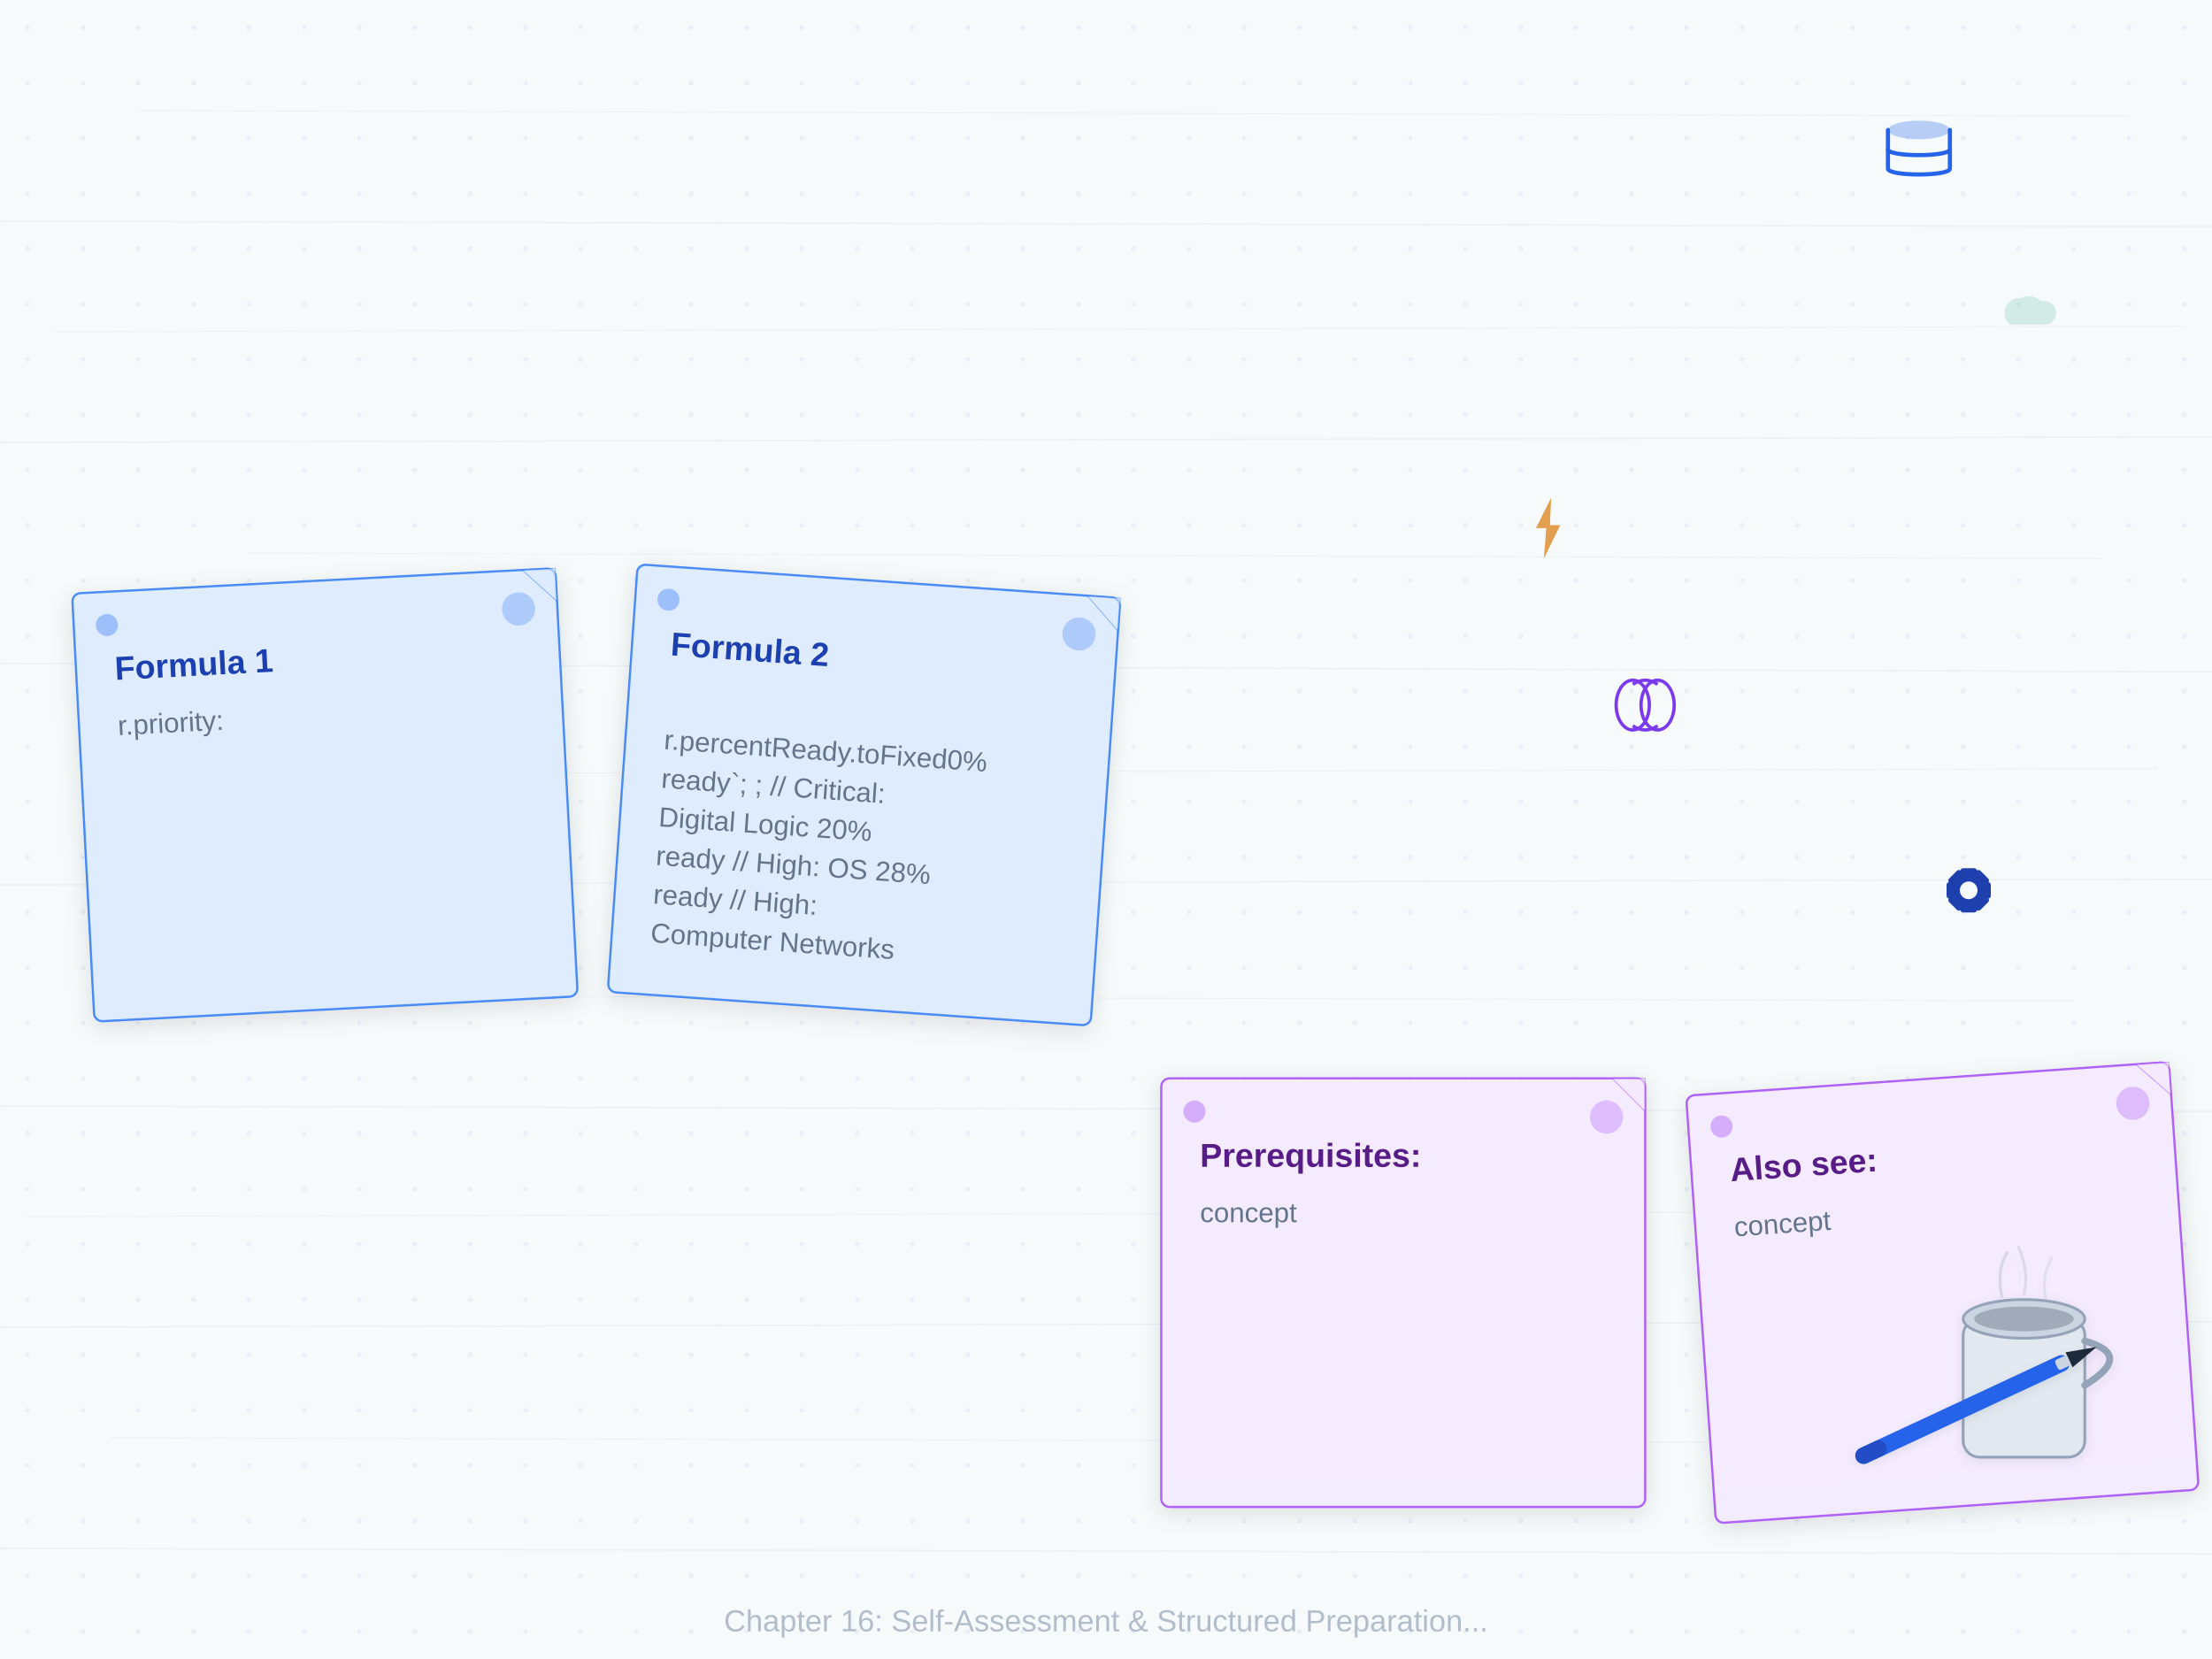
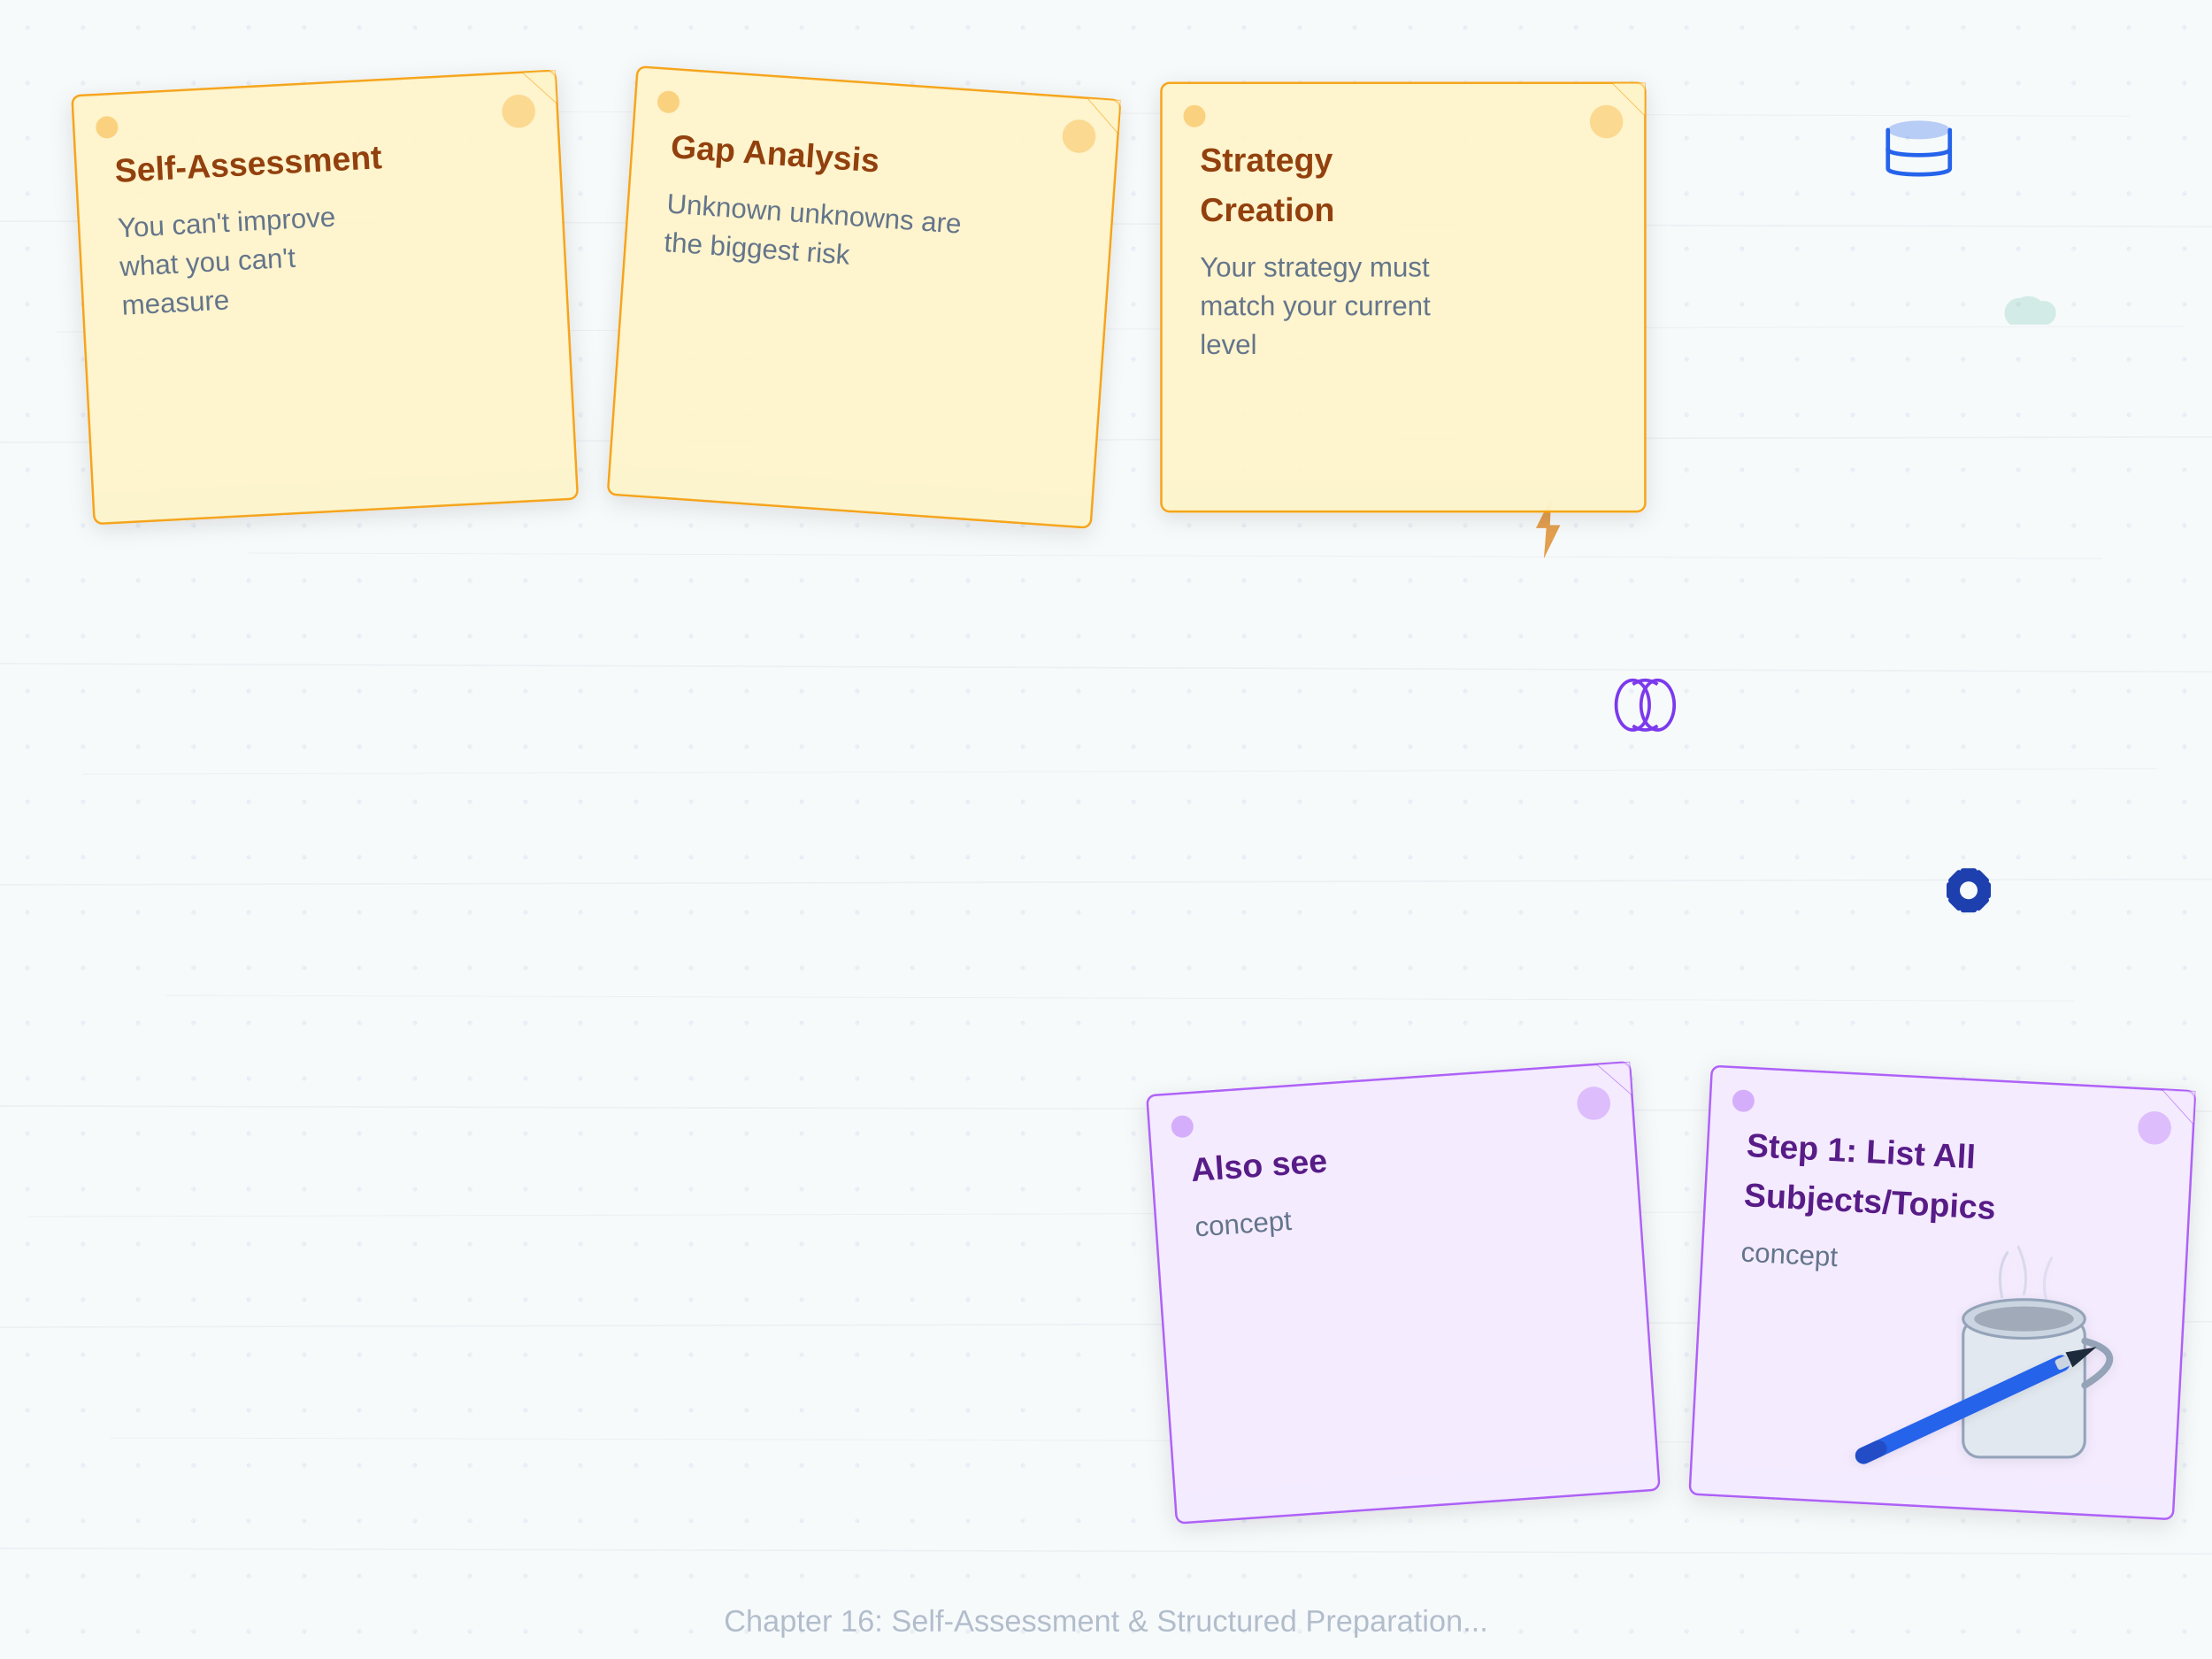
<svg xmlns="http://www.w3.org/2000/svg" width="800" height="600" viewBox="0 0 800 600">
  <defs>
    <linearGradient id="gBlue" x1="0" y1="0" x2="1" y2="1">
      <stop offset="0%" stop-color="#2563eb" />
      <stop offset="100%" stop-color="#60a5fa" />
    </linearGradient>
    <linearGradient id="gGreen" x1="0" y1="0" x2="1" y2="1">
      <stop offset="0%" stop-color="#059669" />
      <stop offset="100%" stop-color="#34d399" />
    </linearGradient>
    <linearGradient id="gOrange" x1="0" y1="0" x2="1" y2="1">
      <stop offset="0%" stop-color="#d97706" />
      <stop offset="100%" stop-color="#fbbf24" />
    </linearGradient>
    <linearGradient id="gPurple" x1="0" y1="0" x2="1" y2="1">
      <stop offset="0%" stop-color="#7c3aed" />
      <stop offset="100%" stop-color="#a78bfa" />
    </linearGradient>
    <linearGradient id="gBg" x1="0" y1="0" x2="0" y2="1">
      <stop offset="0%" stop-color="#ffffff" />
      <stop offset="100%" stop-color="#f8fafc" />
    </linearGradient>
    <filter id="shadowSm" x="-5%" y="-5%" width="115%" height="115%">
      <feDropShadow dx="0" dy="1" stdDeviation="2" flood-opacity="0.08" />
    </filter>
    <filter id="shadowMd" x="-8%" y="-8%" width="120%" height="120%">
      <feDropShadow dx="0" dy="2" stdDeviation="4" flood-opacity="0.12" />
    </filter>
    <filter id="shadowLg" x="-10%" y="-10%" width="125%" height="125%">
      <feDropShadow dx="0" dy="4" stdDeviation="8" flood-opacity="0.15" />
    </filter>
    <marker id="arrowBlue" viewBox="0 0 10 10" refX="8" refY="5" markerWidth="6" markerHeight="6" orient="auto">
      <path d="M0,0 L10,5 L0,10 Z" fill="#2563eb" />
    </marker>
    <marker id="arrowGray" viewBox="0 0 10 10" refX="8" refY="5" markerWidth="6" markerHeight="6" orient="auto">
      <path d="M0,0 L10,5 L0,10 Z" fill="#94a3b8" />
    </marker>
    <pattern id="dotGrid" width="20" height="20" patternUnits="userSpaceOnUse">
      <circle cx="10" cy="10" r="0.8" fill="#e2e8f0" />
    </pattern>
    <pattern id="lineGrid" width="30" height="30" patternUnits="userSpaceOnUse">
      <path d="M 30 0 L 0 0 0 30" fill="none" stroke="#f1f5f9" stroke-width="0.5" />
    </pattern>
  </defs>
  <rect width="800" height="600" fill="#f8fafc" />
  <rect width="800" height="600" fill="url(#dotGrid)" />
  <rect x="0" y="0" width="800" height="600" fill="#f1f5f9" opacity="0.15" />
  <g opacity="0.12" stroke="#94a3b8" stroke-width="0.5" stroke-linecap="round">
    <line x1="0" y1="80" x2="800" y2="82" />
    <line x1="0" y1="160" x2="800" y2="158" />
    <line x1="0" y1="240" x2="800" y2="243" />
    <line x1="0" y1="320" x2="800" y2="318" />
    <line x1="0" y1="400" x2="800" y2="402" />
    <line x1="0" y1="480" x2="800" y2="478" />
    <line x1="0" y1="560" x2="800" y2="562" />
  </g>
  <g opacity="0.08" stroke="#64748b" stroke-width="0.3" stroke-linecap="round">
    <line x1="50" y1="40" x2="770" y2="42" />
    <line x1="20" y1="120" x2="790" y2="118" />
    <line x1="90" y1="200" x2="760" y2="202" />
    <line x1="30" y1="280" x2="780" y2="278" />
    <line x1="60" y1="360" x2="750" y2="362" />
    <line x1="10" y1="440" x2="770" y2="438" />
    <line x1="40" y1="520" x2="790" y2="522" />
  </g>
  <g transform="translate(680,40)">
    <ellipse cx="14" cy="7" rx="11.2" ry="3.36" fill="#2563eb" opacity="0.3" />
    <path d="M2.8,7 L2.8,21 C2.8,23.8 25.2,23.8 25.2,21 L25.2,7" fill="none" stroke="#2563eb" stroke-width="1.5" stroke-linecap="round" />
    <path d="M2.8,14 C2.8,16.8 25.2,16.8 25.2,14" fill="none" stroke="#2563eb" stroke-width="1.5" stroke-linecap="round" />
  </g>
  <g transform="translate(720,100)">
    <path d="M7.2,16.8 A4.8,4.8 0 0,1 10.8,8.4 A6,6 0 0,1 18,9.6 A3.6,3.6 0 0,1 20.4,16.8 Z" fill="#059669" opacity="0.15" stroke="#059669" stroke-width="1.2" />
  </g>
  <g transform="translate(580,240)">
    <ellipse cx="10.5" cy="15" rx="6" ry="9" fill="none" stroke="#7c3aed" stroke-width="1.2" />
    <ellipse cx="19.5" cy="15" rx="6" ry="9" fill="none" stroke="#7c3aed" stroke-width="1.2" />
    <path d="M10.5,7.5 Q15,4.5 19.5,7.5" fill="none" stroke="#7c3aed" stroke-width="1.2" />
    <path d="M10.5,22.5 Q15,25.5 19.5,22.5" fill="none" stroke="#7c3aed" stroke-width="1.2" />
  </g>
  <polygon points="561,180 555.5,191 559.24,191 558.36,202 564.3,189.9 560.56,189.9" fill="#d97706" opacity="0.7" />
  <g transform="translate(712,322)">
    <circle cx="0" cy="0" r="4.2" fill="none" stroke="#1e40af" stroke-width="2" />
    <rect x="4" y="-3" width="4" height="6" rx="1" fill="#1e40af" transform="rotate(0 6 0)" />
    <rect x="2.243" y="1.243" width="4" height="6" rx="1" fill="#1e40af" transform="rotate(45 4.242641 4.242641)" />
    <rect x="-2" y="3" width="4" height="6" rx="1" fill="#1e40af" transform="rotate(90 3.6739403974420594e-16 6)" />
    <rect x="-6.243" y="1.243" width="4" height="6" rx="1" fill="#1e40af" transform="rotate(135 -4.242641 4.242641)" />
    <rect x="-8" y="-3" width="4" height="6" rx="1" fill="#1e40af" transform="rotate(180 -6 7.347880794884119e-16)" />
    <rect x="-6.243" y="-7.243" width="4" height="6" rx="1" fill="#1e40af" transform="rotate(225 -4.242641 -4.242641)" />
    <rect x="-2" y="-9" width="4" height="6" rx="1" fill="#1e40af" transform="rotate(270 -1.102182119232618e-15 -6)" />
    <rect x="2.243" y="-7.243" width="4" height="6" rx="1" fill="#1e40af" transform="rotate(315 4.242641 -4.242641)" />
  </g>
-   <g transform="rotate(-3 117.5 287.5)" filter="url(#shadowMd)">
-     <rect x="30" y="210" width="175" height="155" rx="3" fill="#DBEAFE" stroke="#3b82f6" stroke-width="0.8" opacity="0.96" />
-     <rect x="30" y="210" width="175" height="155" rx="3" fill="url(#gBg)" opacity="0.08" />
-     <path d="M193,210 L205,222 L205,210 Z" fill="#DBEAFE" stroke="#3b82f6" stroke-width="0.3" opacity="0.6" />
-     <circle cx="42" cy="222" r="4" fill="#3b82f6" opacity="0.4" />
-     <circle cx="191" cy="224" r="6" fill="#3b82f6" opacity="0.3" />
-     <text x="44" y="242" font-size="12" font-weight="bold" fill="#1e40af" font-family="Arial, sans-serif">Formula 1</text>
-     <text x="44" y="262" font-size="10" fill="#64748b" font-family="Arial, sans-serif">r.priority:</text>
+   <g transform="rotate(-3 117.5 107.5)" filter="url(#shadowMd)">
+     <rect x="30" y="30" width="175" height="155" rx="3" fill="#FEF3C7" stroke="#f59e0b" stroke-width="0.8" opacity="0.96" />
+     <rect x="30" y="30" width="175" height="155" rx="3" fill="url(#gBg)" opacity="0.08" />
+     <path d="M193,30 L205,42 L205,30 Z" fill="#FEF3C7" stroke="#f59e0b" stroke-width="0.3" opacity="0.6" />
+     <circle cx="42" cy="42" r="4" fill="#f59e0b" opacity="0.4" />
+     <circle cx="191" cy="44" r="6" fill="#f59e0b" opacity="0.3" />
+     <text x="44" y="62" font-size="12" font-weight="bold" fill="#92400e" font-family="Arial, sans-serif">Self-Assessment</text>
+     <text x="44" y="82" font-size="10" fill="#64748b" font-family="Arial, sans-serif">You can't improve</text>
+     <text x="44" y="96" font-size="10" fill="#64748b" font-family="Arial, sans-serif">what you can't</text>
+     <text x="44" y="110" font-size="10" fill="#64748b" font-family="Arial, sans-serif">measure</text>
  </g>
-   <g transform="rotate(4 312.5 287.5)" filter="url(#shadowMd)">
-     <rect x="225" y="210" width="175" height="155" rx="3" fill="#DBEAFE" stroke="#3b82f6" stroke-width="0.8" opacity="0.96" />
-     <rect x="225" y="210" width="175" height="155" rx="3" fill="url(#gBg)" opacity="0.08" />
-     <path d="M388,210 L400,222 L400,210 Z" fill="#DBEAFE" stroke="#3b82f6" stroke-width="0.3" opacity="0.6" />
-     <circle cx="237" cy="222" r="4" fill="#3b82f6" opacity="0.4" />
-     <circle cx="386" cy="224" r="6" fill="#3b82f6" opacity="0.3" />
-     <text x="239" y="242" font-size="12" font-weight="bold" fill="#1e40af" font-family="Arial, sans-serif">Formula 2</text>
-     <text x="239" y="262" font-size="10" fill="#64748b" font-family="Arial, sans-serif" />
-     <text x="239" y="276" font-size="10" fill="#64748b" font-family="Arial, sans-serif">r.percentReady.toFixed0%</text>
-     <text x="239" y="290" font-size="10" fill="#64748b" font-family="Arial, sans-serif">ready`; ; // Critical:</text>
-     <text x="239" y="304" font-size="10" fill="#64748b" font-family="Arial, sans-serif">Digital Logic 20%</text>
-     <text x="239" y="318" font-size="10" fill="#64748b" font-family="Arial, sans-serif">ready // High: OS 28%</text>
-     <text x="239" y="332" font-size="10" fill="#64748b" font-family="Arial, sans-serif">ready // High:</text>
-     <text x="239" y="346" font-size="10" fill="#64748b" font-family="Arial, sans-serif">Computer Networks</text>
+   <g transform="rotate(4 312.5 107.5)" filter="url(#shadowMd)">
+     <rect x="225" y="30" width="175" height="155" rx="3" fill="#FEF3C7" stroke="#f59e0b" stroke-width="0.8" opacity="0.96" />
+     <rect x="225" y="30" width="175" height="155" rx="3" fill="url(#gBg)" opacity="0.08" />
+     <path d="M388,30 L400,42 L400,30 Z" fill="#FEF3C7" stroke="#f59e0b" stroke-width="0.3" opacity="0.6" />
+     <circle cx="237" cy="42" r="4" fill="#f59e0b" opacity="0.4" />
+     <circle cx="386" cy="44" r="6" fill="#f59e0b" opacity="0.3" />
+     <text x="239" y="62" font-size="12" font-weight="bold" fill="#92400e" font-family="Arial, sans-serif">Gap Analysis</text>
+     <text x="239" y="82" font-size="10" fill="#64748b" font-family="Arial, sans-serif">Unknown unknowns are</text>
+     <text x="239" y="96" font-size="10" fill="#64748b" font-family="Arial, sans-serif">the biggest risk</text>
  </g>
-   <g transform="rotate(0 507.5 467.5)" filter="url(#shadowMd)">
+   <g transform="rotate(0 507.5 107.5)" filter="url(#shadowMd)">
+     <rect x="420" y="30" width="175" height="155" rx="3" fill="#FEF3C7" stroke="#f59e0b" stroke-width="0.8" opacity="0.96" />
+     <rect x="420" y="30" width="175" height="155" rx="3" fill="url(#gBg)" opacity="0.08" />
+     <path d="M583,30 L595,42 L595,30 Z" fill="#FEF3C7" stroke="#f59e0b" stroke-width="0.3" opacity="0.6" />
+     <circle cx="432" cy="42" r="4" fill="#f59e0b" opacity="0.4" />
+     <circle cx="581" cy="44" r="6" fill="#f59e0b" opacity="0.3" />
+     <text x="434" y="62" font-size="12" font-weight="bold" fill="#92400e" font-family="Arial, sans-serif">Strategy</text>
+     <text x="434" y="80" font-size="12" font-weight="bold" fill="#92400e" font-family="Arial, sans-serif">Creation</text>
+     <text x="434" y="100" font-size="10" fill="#64748b" font-family="Arial, sans-serif">Your strategy must</text>
+     <text x="434" y="114" font-size="10" fill="#64748b" font-family="Arial, sans-serif">match your current</text>
+     <text x="434" y="128" font-size="10" fill="#64748b" font-family="Arial, sans-serif">level</text>
+   </g>
+   <g transform="rotate(-4 507.5 467.5)" filter="url(#shadowMd)">
    <rect x="420" y="390" width="175" height="155" rx="3" fill="#F3E8FF" stroke="#a855f7" stroke-width="0.8" opacity="0.96" />
    <rect x="420" y="390" width="175" height="155" rx="3" fill="url(#gBg)" opacity="0.08" />
    <path d="M583,390 L595,402 L595,390 Z" fill="#F3E8FF" stroke="#a855f7" stroke-width="0.3" opacity="0.6" />
    <circle cx="432" cy="402" r="4" fill="#a855f7" opacity="0.4" />
    <circle cx="581" cy="404" r="6" fill="#a855f7" opacity="0.3" />
-     <text x="434" y="422" font-size="12" font-weight="bold" fill="#581c87" font-family="Arial, sans-serif">Prerequisites:</text>
+     <text x="434" y="422" font-size="12" font-weight="bold" fill="#581c87" font-family="Arial, sans-serif">Also see</text>
    <text x="434" y="442" font-size="10" fill="#64748b" font-family="Arial, sans-serif">concept</text>
  </g>
-   <g transform="rotate(-4 702.5 467.5)" filter="url(#shadowMd)">
+   <g transform="rotate(3 702.5 467.5)" filter="url(#shadowMd)">
    <rect x="615" y="390" width="175" height="155" rx="3" fill="#F3E8FF" stroke="#a855f7" stroke-width="0.8" opacity="0.96" />
    <rect x="615" y="390" width="175" height="155" rx="3" fill="url(#gBg)" opacity="0.08" />
    <path d="M778,390 L790,402 L790,390 Z" fill="#F3E8FF" stroke="#a855f7" stroke-width="0.3" opacity="0.6" />
    <circle cx="627" cy="402" r="4" fill="#a855f7" opacity="0.4" />
    <circle cx="776" cy="404" r="6" fill="#a855f7" opacity="0.3" />
-     <text x="629" y="422" font-size="12" font-weight="bold" fill="#581c87" font-family="Arial, sans-serif">Also see:</text>
-     <text x="629" y="442" font-size="10" fill="#64748b" font-family="Arial, sans-serif">concept</text>
+     <text x="629" y="422" font-size="12" font-weight="bold" fill="#581c87" font-family="Arial, sans-serif">Step 1: List All</text>
+     <text x="629" y="440" font-size="12" font-weight="bold" fill="#581c87" font-family="Arial, sans-serif">Subjects/Topics</text>
+     <text x="629" y="460" font-size="10" fill="#64748b" font-family="Arial, sans-serif">concept</text>
  </g>
  <g transform="translate(710, 465)" filter="url(#shadowSm)">
    <rect x="0" y="12" width="44" height="50" rx="6" fill="#e2e8f0" stroke="#94a3b8" stroke-width="1" />
    <path d="M44,20 Q62,25 44,36" fill="none" stroke="#94a3b8" stroke-width="2.5" stroke-linecap="round" />
    <ellipse cx="22" cy="12" rx="22" ry="7" fill="#cbd5e1" stroke="#94a3b8" stroke-width="1" />
    <ellipse cx="22" cy="12" rx="18" ry="4.5" fill="#1e293b" opacity="0.25" />
    <path d="M14,4 Q12,-6 16,-12" fill="none" stroke="#94a3b8" stroke-width="1" opacity="0.3" stroke-linecap="round" />
    <path d="M22,3 Q24,-5 20,-14" fill="none" stroke="#94a3b8" stroke-width="1" opacity="0.25" stroke-linecap="round" />
    <path d="M30,5 Q28,-3 32,-10" fill="none" stroke="#94a3b8" stroke-width="1" opacity="0.2" stroke-linecap="round" />
  </g>
  <g transform="translate(670, 525) rotate(-25)" filter="url(#shadowSm)">
    <rect x="0" y="0" width="85" height="6" rx="3" fill="#2563eb" />
    <rect x="0" y="0" width="12" height="6" rx="3" fill="#1e40af" opacity="0.6" />
    <polygon points="85,0 96,3 85,6" fill="#1e293b" />
    <rect x="80" y="1" width="5" height="4" rx="1" fill="#cbd5e1" />
  </g>
  <text x="400" y="590" font-size="11" fill="#94a3b8" text-anchor="middle" font-family="Arial, sans-serif" opacity="0.7">Chapter 16: Self-Assessment &amp; Structured Preparation...</text>
</svg>
